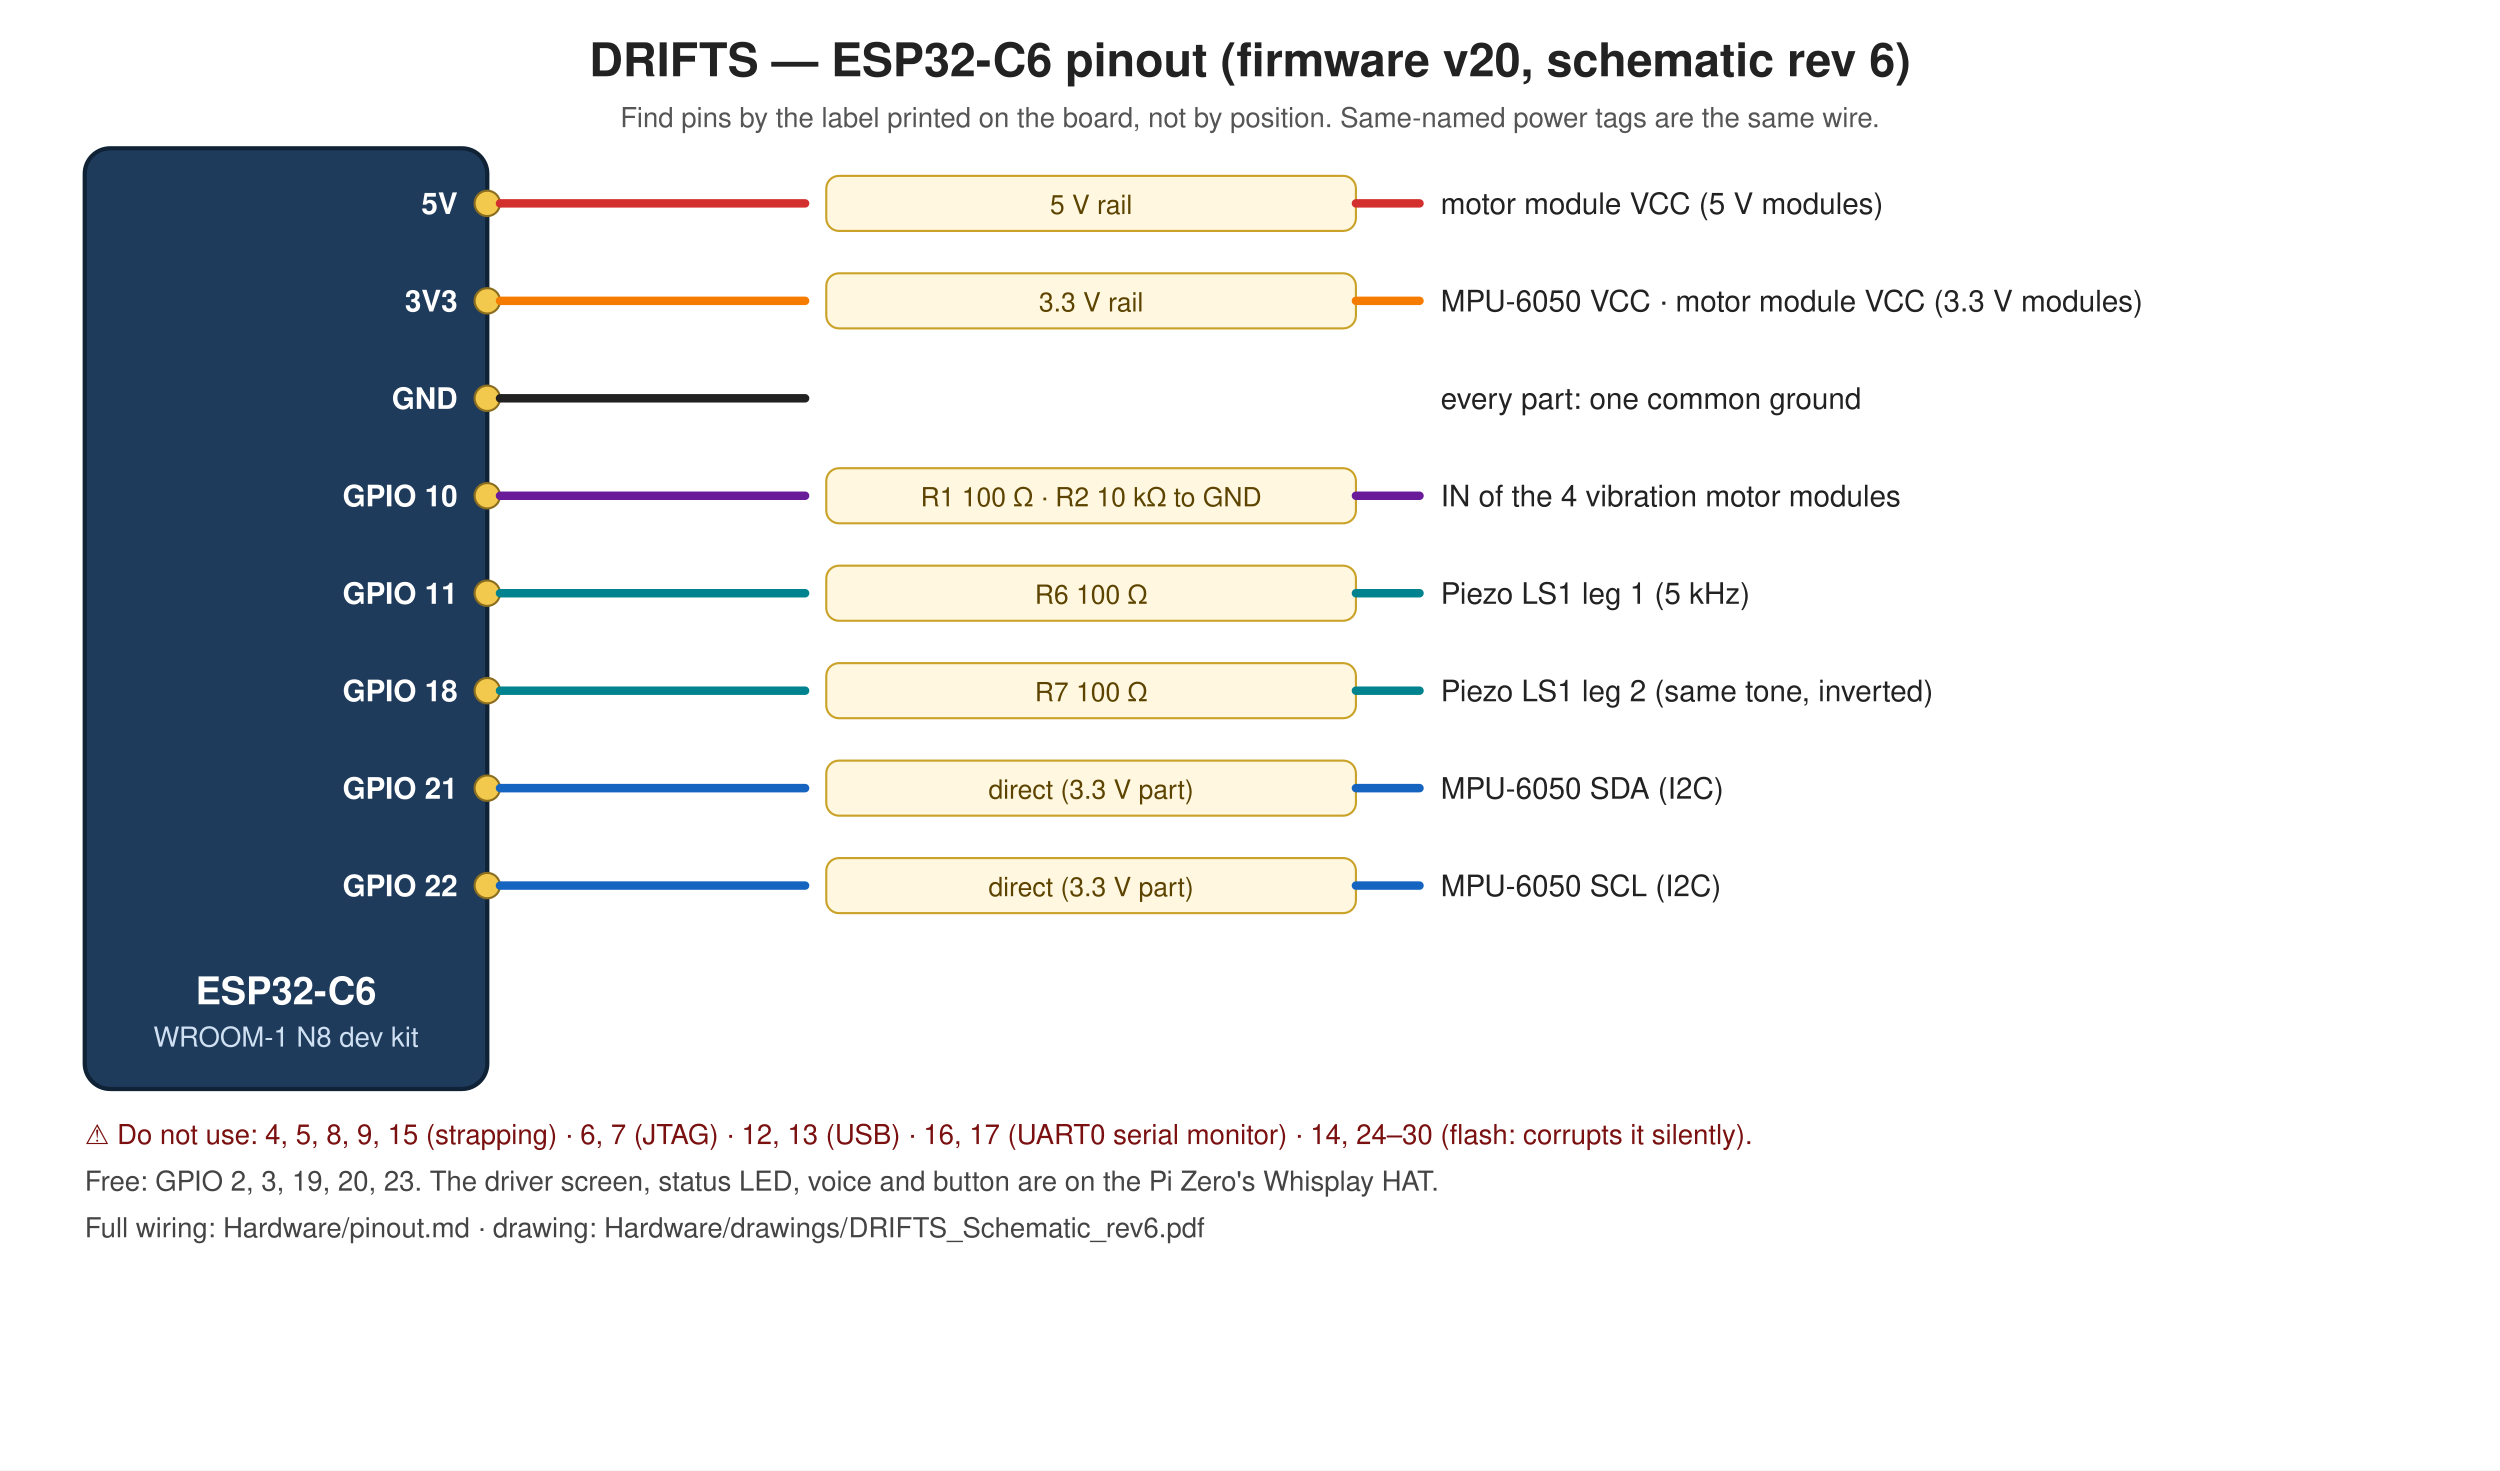
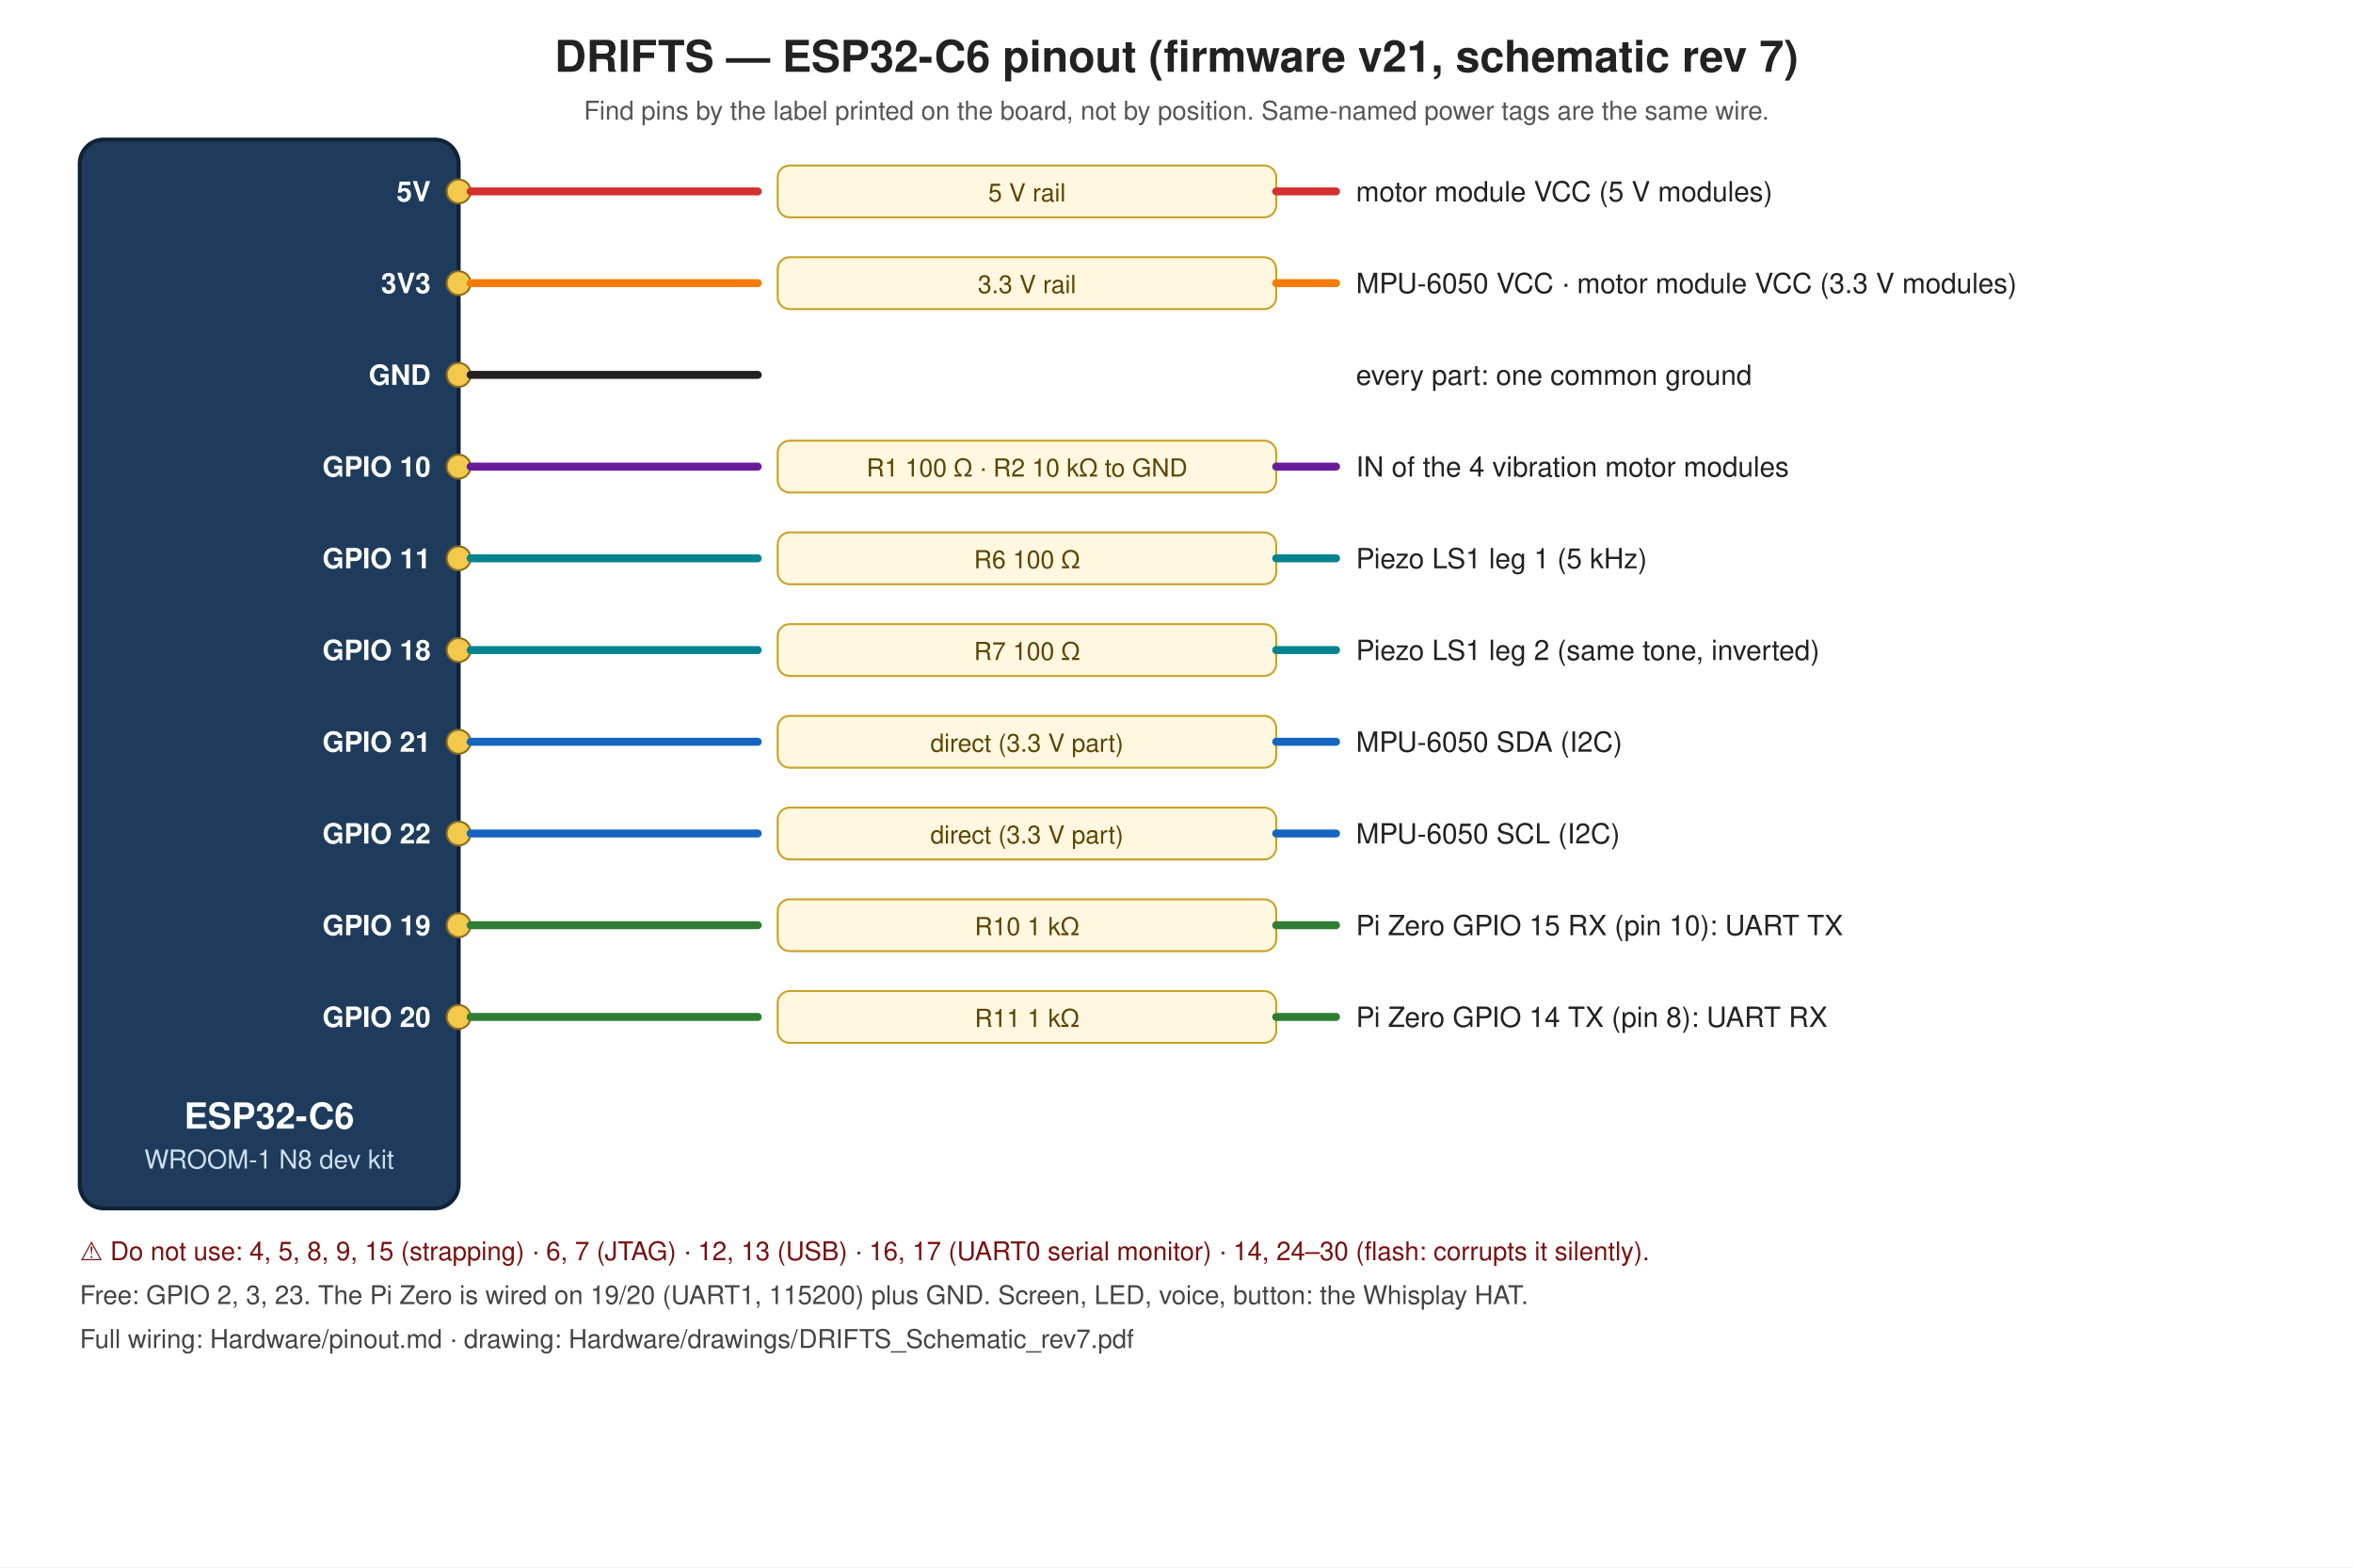
- <svg xmlns="http://www.w3.org/2000/svg" viewBox="0 0 1180 694" width="1180" height="694" font-family="Helvetica, Arial, sans-serif">
-   <rect width="1180" height="694" fill="#ffffff" />
-   <text x="590.0" y="36" font-size="22" fill="#222" text-anchor="middle" font-weight="bold">DRIFTS — ESP32-C6 pinout (firmware v20, schematic rev 6)</text>
+ <svg xmlns="http://www.w3.org/2000/svg" viewBox="0 0 1180 786" width="1180" height="786" font-family="Helvetica, Arial, sans-serif">
+   <rect width="1180" height="786" fill="#ffffff" />
+   <text x="590.0" y="36" font-size="22" fill="#222" text-anchor="middle" font-weight="bold">DRIFTS — ESP32-C6 pinout (firmware v21, schematic rev 7)</text>
  <text x="590.0" y="60" font-size="13" fill="#555" text-anchor="middle" font-weight="normal">Find pins by the label printed on the board, not by position. Same-named power tags are the same wire.</text>
-   <rect x="40" y="70" width="190" height="444" rx="12" fill="#1f3b5c" stroke="#0f2236" stroke-width="2" />
-   <text x="135.0" y="474" font-size="18" fill="#fff" text-anchor="middle" font-weight="bold">ESP32-C6</text>
-   <text x="135.0" y="494" font-size="13" fill="#cfe0f2" text-anchor="middle" font-weight="normal">WROOM-1 N8 dev kit</text>
+   <rect x="40" y="70" width="190" height="536" rx="12" fill="#1f3b5c" stroke="#0f2236" stroke-width="2" />
+   <text x="135.0" y="566" font-size="18" fill="#fff" text-anchor="middle" font-weight="bold">ESP32-C6</text>
+   <text x="135.0" y="586" font-size="13" fill="#cfe0f2" text-anchor="middle" font-weight="normal">WROOM-1 N8 dev kit</text>
  <text x="216" y="101" font-size="14" fill="#fff" text-anchor="end" font-weight="bold">5V</text>
  <circle cx="230" cy="96" r="6" fill="#f2c94c" stroke="#8a6d1f" />
  <line x1="236" y1="96" x2="380" y2="96" stroke="#d32f2f" stroke-width="4" stroke-linecap="round" />
  <rect x="390" y="83" width="250" height="26" rx="6" fill="#fff7e0" stroke="#c9a227" />
  <text x="515" y="101" font-size="12.5" fill="#5c4400" text-anchor="middle" font-weight="normal">5 V rail</text>
  <line x1="640" y1="96" x2="670" y2="96" stroke="#d32f2f" stroke-width="4" stroke-linecap="round" />
  <text x="680" y="101" font-size="14" fill="#222" text-anchor="start" font-weight="normal">motor module VCC (5 V modules)</text>
  <text x="216" y="147" font-size="14" fill="#fff" text-anchor="end" font-weight="bold">3V3</text>
  <circle cx="230" cy="142" r="6" fill="#f2c94c" stroke="#8a6d1f" />
  <line x1="236" y1="142" x2="380" y2="142" stroke="#f57c00" stroke-width="4" stroke-linecap="round" />
  <rect x="390" y="129" width="250" height="26" rx="6" fill="#fff7e0" stroke="#c9a227" />
  <text x="515" y="147" font-size="12.5" fill="#5c4400" text-anchor="middle" font-weight="normal">3.3 V rail</text>
  <line x1="640" y1="142" x2="670" y2="142" stroke="#f57c00" stroke-width="4" stroke-linecap="round" />
  <text x="680" y="147" font-size="14" fill="#222" text-anchor="start" font-weight="normal">MPU-6050 VCC · motor module VCC (3.3 V modules)</text>
  <text x="216" y="193" font-size="14" fill="#fff" text-anchor="end" font-weight="bold">GND</text>
  <circle cx="230" cy="188" r="6" fill="#f2c94c" stroke="#8a6d1f" />
  <line x1="236" y1="188" x2="380" y2="188" stroke="#212121" stroke-width="4" stroke-linecap="round" />
  <text x="680" y="193" font-size="14" fill="#222" text-anchor="start" font-weight="normal">every part: one common ground</text>
  <text x="216" y="239" font-size="14" fill="#fff" text-anchor="end" font-weight="bold">GPIO 10</text>
  <circle cx="230" cy="234" r="6" fill="#f2c94c" stroke="#8a6d1f" />
  <line x1="236" y1="234" x2="380" y2="234" stroke="#6a1b9a" stroke-width="4" stroke-linecap="round" />
  <rect x="390" y="221" width="250" height="26" rx="6" fill="#fff7e0" stroke="#c9a227" />
  <text x="515" y="239" font-size="12.5" fill="#5c4400" text-anchor="middle" font-weight="normal">R1 100 Ω · R2 10 kΩ to GND</text>
  <line x1="640" y1="234" x2="670" y2="234" stroke="#6a1b9a" stroke-width="4" stroke-linecap="round" />
  <text x="680" y="239" font-size="14" fill="#222" text-anchor="start" font-weight="normal">IN of the 4 vibration motor modules</text>
  <text x="216" y="285" font-size="14" fill="#fff" text-anchor="end" font-weight="bold">GPIO 11</text>
  <circle cx="230" cy="280" r="6" fill="#f2c94c" stroke="#8a6d1f" />
  <line x1="236" y1="280" x2="380" y2="280" stroke="#00838f" stroke-width="4" stroke-linecap="round" />
  <rect x="390" y="267" width="250" height="26" rx="6" fill="#fff7e0" stroke="#c9a227" />
  <text x="515" y="285" font-size="12.5" fill="#5c4400" text-anchor="middle" font-weight="normal">R6 100 Ω</text>
  <line x1="640" y1="280" x2="670" y2="280" stroke="#00838f" stroke-width="4" stroke-linecap="round" />
  <text x="680" y="285" font-size="14" fill="#222" text-anchor="start" font-weight="normal">Piezo LS1 leg 1 (5 kHz)</text>
  <text x="216" y="331" font-size="14" fill="#fff" text-anchor="end" font-weight="bold">GPIO 18</text>
  <circle cx="230" cy="326" r="6" fill="#f2c94c" stroke="#8a6d1f" />
  <line x1="236" y1="326" x2="380" y2="326" stroke="#00838f" stroke-width="4" stroke-linecap="round" />
  <rect x="390" y="313" width="250" height="26" rx="6" fill="#fff7e0" stroke="#c9a227" />
  <text x="515" y="331" font-size="12.5" fill="#5c4400" text-anchor="middle" font-weight="normal">R7 100 Ω</text>
  <line x1="640" y1="326" x2="670" y2="326" stroke="#00838f" stroke-width="4" stroke-linecap="round" />
  <text x="680" y="331" font-size="14" fill="#222" text-anchor="start" font-weight="normal">Piezo LS1 leg 2 (same tone, inverted)</text>
  <text x="216" y="377" font-size="14" fill="#fff" text-anchor="end" font-weight="bold">GPIO 21</text>
  <circle cx="230" cy="372" r="6" fill="#f2c94c" stroke="#8a6d1f" />
  <line x1="236" y1="372" x2="380" y2="372" stroke="#1565c0" stroke-width="4" stroke-linecap="round" />
  <rect x="390" y="359" width="250" height="26" rx="6" fill="#fff7e0" stroke="#c9a227" />
  <text x="515" y="377" font-size="12.5" fill="#5c4400" text-anchor="middle" font-weight="normal">direct (3.3 V part)</text>
  <line x1="640" y1="372" x2="670" y2="372" stroke="#1565c0" stroke-width="4" stroke-linecap="round" />
  <text x="680" y="377" font-size="14" fill="#222" text-anchor="start" font-weight="normal">MPU-6050 SDA (I2C)</text>
  <text x="216" y="423" font-size="14" fill="#fff" text-anchor="end" font-weight="bold">GPIO 22</text>
  <circle cx="230" cy="418" r="6" fill="#f2c94c" stroke="#8a6d1f" />
  <line x1="236" y1="418" x2="380" y2="418" stroke="#1565c0" stroke-width="4" stroke-linecap="round" />
  <rect x="390" y="405" width="250" height="26" rx="6" fill="#fff7e0" stroke="#c9a227" />
  <text x="515" y="423" font-size="12.5" fill="#5c4400" text-anchor="middle" font-weight="normal">direct (3.3 V part)</text>
  <line x1="640" y1="418" x2="670" y2="418" stroke="#1565c0" stroke-width="4" stroke-linecap="round" />
  <text x="680" y="423" font-size="14" fill="#222" text-anchor="start" font-weight="normal">MPU-6050 SCL (I2C)</text>
-   <text x="40" y="540" font-size="13" fill="#7a1010" text-anchor="start" font-weight="normal">⚠ Do not use: 4, 5, 8, 9, 15 (strapping) · 6, 7 (JTAG) · 12, 13 (USB) · 16, 17 (UART0 serial monitor) · 14, 24–30 (flash: corrupts it silently).</text>
-   <text x="40" y="562" font-size="13" fill="#444" text-anchor="start" font-weight="normal">Free: GPIO 2, 3, 19, 20, 23. The driver screen, status LED, voice and button are on the Pi Zero's Whisplay HAT.</text>
-   <text x="40" y="584" font-size="13" fill="#444" text-anchor="start" font-weight="normal">Full wiring: Hardware/pinout.md · drawing: Hardware/drawings/DRIFTS_Schematic_rev6.pdf</text>
+   <text x="216" y="469" font-size="14" fill="#fff" text-anchor="end" font-weight="bold">GPIO 19</text>
+   <circle cx="230" cy="464" r="6" fill="#f2c94c" stroke="#8a6d1f" />
+   <line x1="236" y1="464" x2="380" y2="464" stroke="#2e7d32" stroke-width="4" stroke-linecap="round" />
+   <rect x="390" y="451" width="250" height="26" rx="6" fill="#fff7e0" stroke="#c9a227" />
+   <text x="515" y="469" font-size="12.5" fill="#5c4400" text-anchor="middle" font-weight="normal">R10 1 kΩ</text>
+   <line x1="640" y1="464" x2="670" y2="464" stroke="#2e7d32" stroke-width="4" stroke-linecap="round" />
+   <text x="680" y="469" font-size="14" fill="#222" text-anchor="start" font-weight="normal">Pi Zero GPIO 15 RX (pin 10): UART TX</text>
+   <text x="216" y="515" font-size="14" fill="#fff" text-anchor="end" font-weight="bold">GPIO 20</text>
+   <circle cx="230" cy="510" r="6" fill="#f2c94c" stroke="#8a6d1f" />
+   <line x1="236" y1="510" x2="380" y2="510" stroke="#2e7d32" stroke-width="4" stroke-linecap="round" />
+   <rect x="390" y="497" width="250" height="26" rx="6" fill="#fff7e0" stroke="#c9a227" />
+   <text x="515" y="515" font-size="12.5" fill="#5c4400" text-anchor="middle" font-weight="normal">R11 1 kΩ</text>
+   <line x1="640" y1="510" x2="670" y2="510" stroke="#2e7d32" stroke-width="4" stroke-linecap="round" />
+   <text x="680" y="515" font-size="14" fill="#222" text-anchor="start" font-weight="normal">Pi Zero GPIO 14 TX (pin 8): UART RX</text>
+   <text x="40" y="632" font-size="13" fill="#7a1010" text-anchor="start" font-weight="normal">⚠ Do not use: 4, 5, 8, 9, 15 (strapping) · 6, 7 (JTAG) · 12, 13 (USB) · 16, 17 (UART0 serial monitor) · 14, 24–30 (flash: corrupts it silently).</text>
+   <text x="40" y="654" font-size="13" fill="#444" text-anchor="start" font-weight="normal">Free: GPIO 2, 3, 23. The Pi Zero is wired on 19/20 (UART1, 115200) plus GND. Screen, LED, voice, button: the Whisplay HAT.</text>
+   <text x="40" y="676" font-size="13" fill="#444" text-anchor="start" font-weight="normal">Full wiring: Hardware/pinout.md · drawing: Hardware/drawings/DRIFTS_Schematic_rev7.pdf</text>
</svg>
